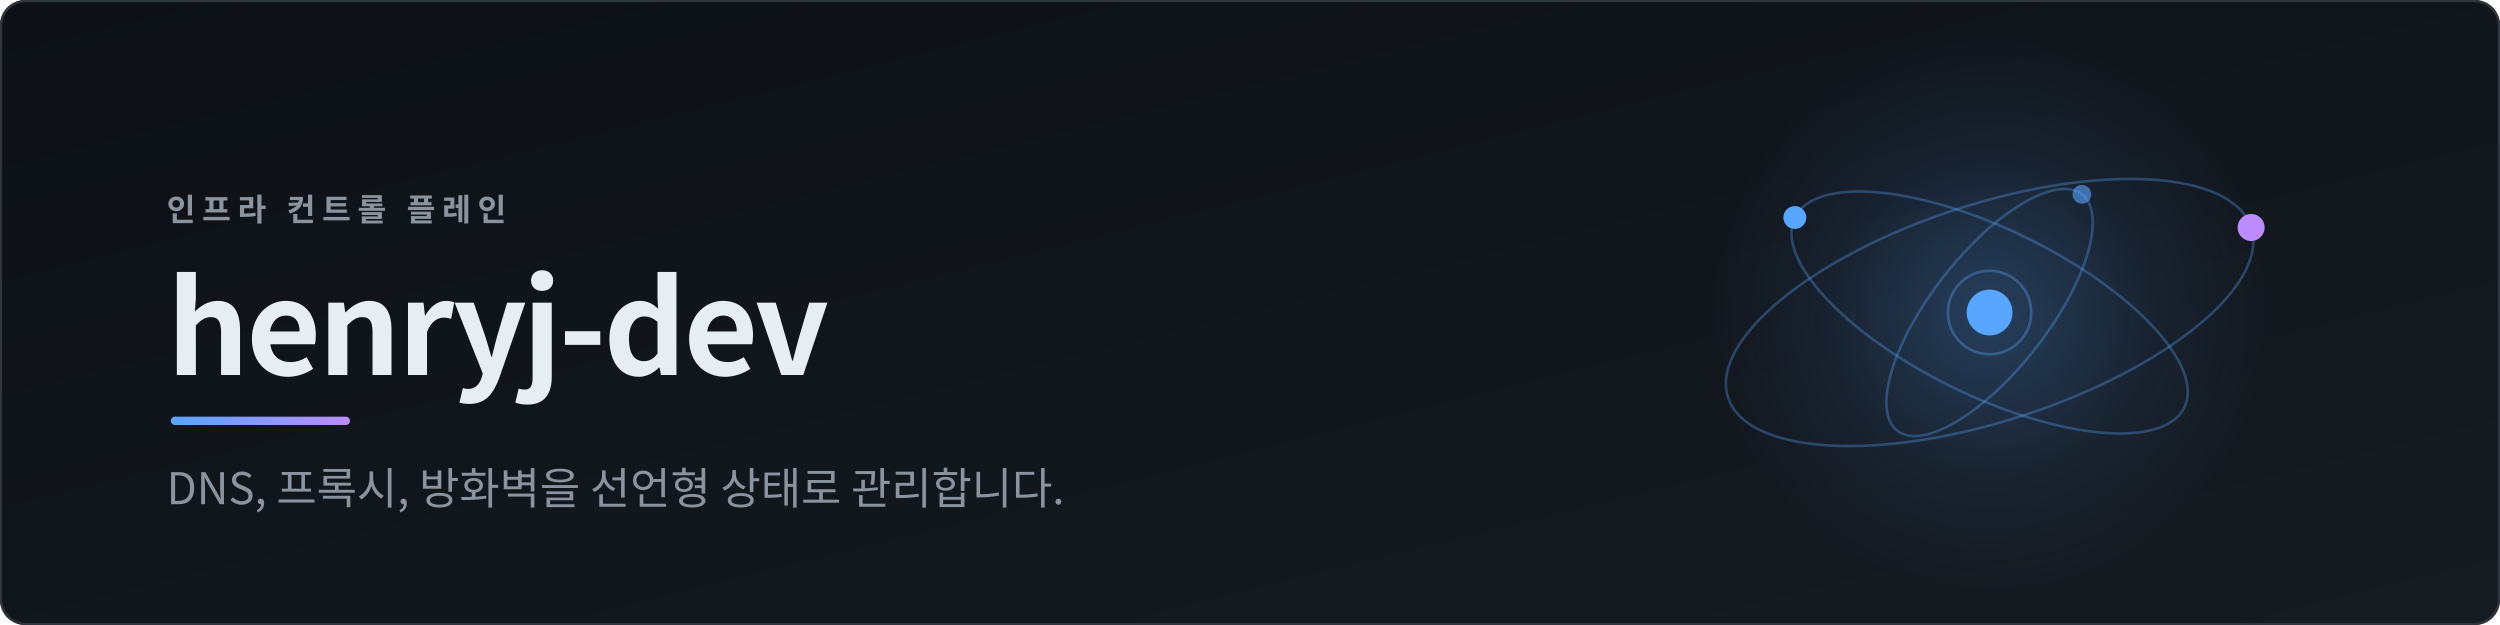
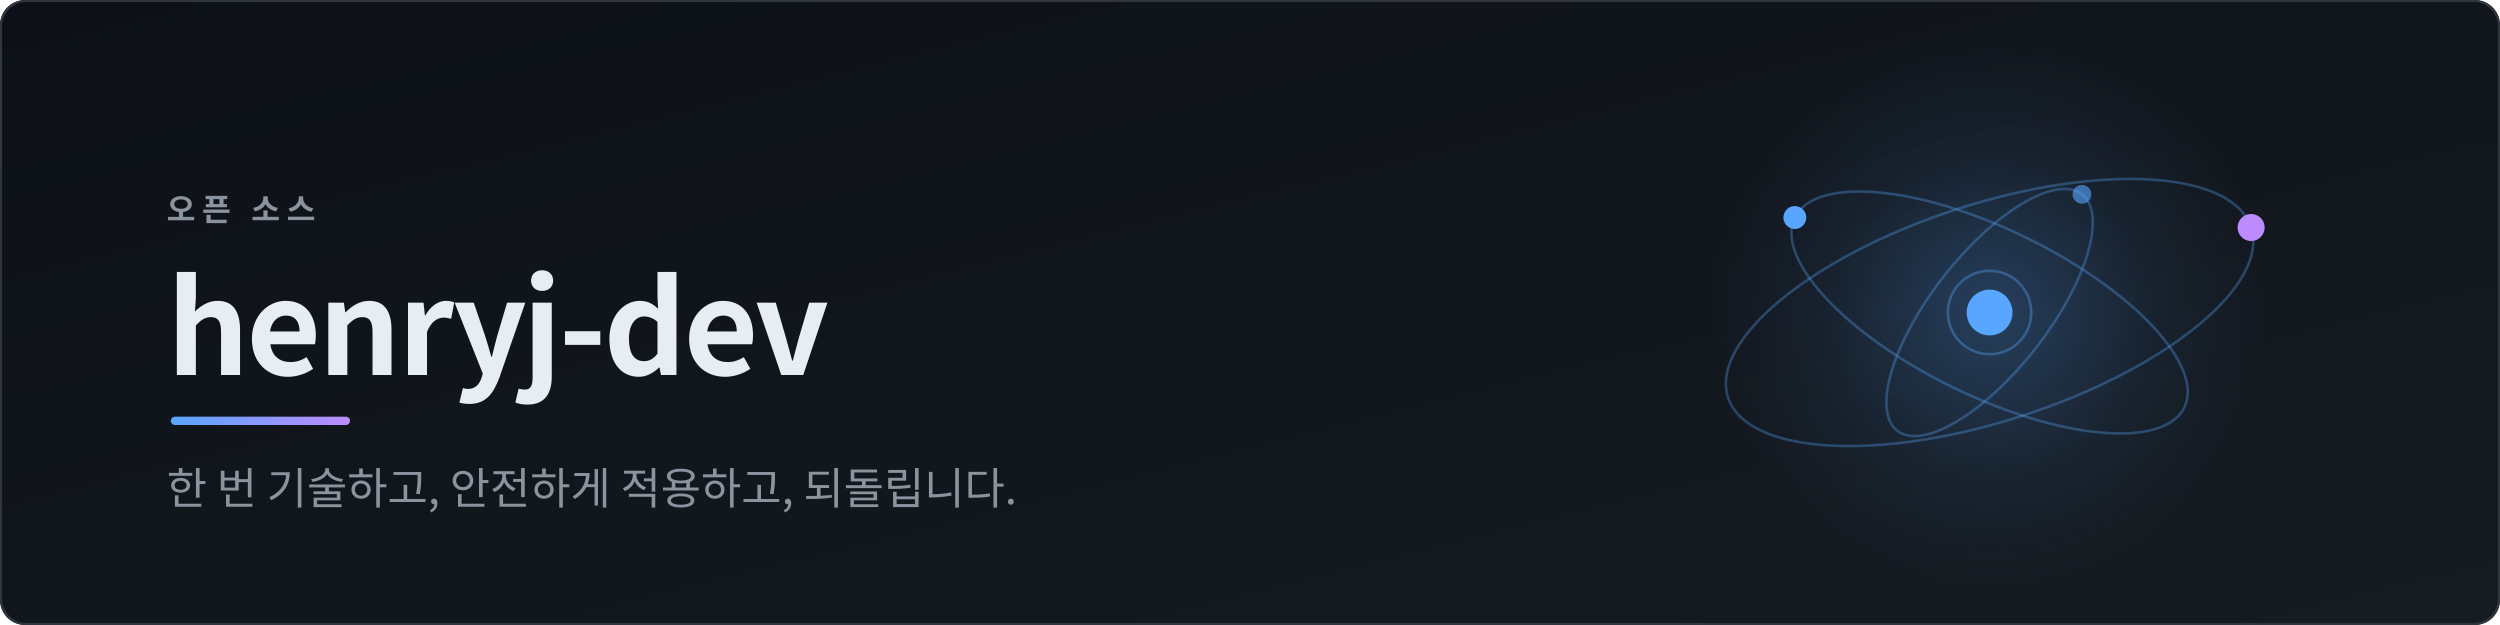
- <svg xmlns="http://www.w3.org/2000/svg" width="1200" height="300" viewBox="0 0 1200 300" role="img" aria-label="henryj-dev — DNS, 프록시, 방화벽을 위한 선언형 컨트롤 플레인">
+ <svg xmlns="http://www.w3.org/2000/svg" width="1200" height="300" viewBox="0 0 1200 300" role="img" aria-label="henryj-dev — 한 번 기술하고, 안전하게 적용하고, 되돌립니다">
  <defs>
    <linearGradient id="bg" x1="0" y1="0" x2="1" y2="1">
      <stop offset="0%" stop-color="#0d1117" />
      <stop offset="100%" stop-color="#161b22" />
    </linearGradient>
    <radialGradient id="glow" cx="50%" cy="50%" r="50%">
      <stop offset="0%" stop-color="#58a6ff" stop-opacity="0.28" />
      <stop offset="60%" stop-color="#58a6ff" stop-opacity="0.07" />
      <stop offset="100%" stop-color="#58a6ff" stop-opacity="0" />
    </radialGradient>
    <linearGradient id="rule" x1="0" y1="0" x2="1" y2="0">
      <stop offset="0%" stop-color="#58a6ff" />
      <stop offset="100%" stop-color="#bc8cff" />
    </linearGradient>
  </defs>
  <rect width="1200" height="300" rx="12" fill="url(#bg)" />
  <rect x="0.5" y="0.5" width="1199" height="299" rx="12" fill="none" stroke="#30363d" />
  <g transform="translate(955 150)">
    <circle r="135" fill="url(#glow)" />
    <g fill="none" stroke="#58a6ff" stroke-opacity="0.32" stroke-width="1.25">
      <ellipse rx="132" ry="52" transform="rotate(-18)" />
      <ellipse rx="104" ry="40" transform="rotate(26)" />
      <ellipse rx="72" ry="28" transform="rotate(-52)" />
    </g>
    <circle r="11" fill="#58a6ff" />
    <circle r="20" fill="none" stroke="#58a6ff" stroke-opacity="0.35" stroke-width="1.25" />
    <g transform="rotate(-18)">
      <circle cx="132" cy="0" r="6.5" fill="#bc8cff" />
    </g>
    <g transform="rotate(26)">
      <circle cx="-104" cy="0" r="5.5" fill="#58a6ff" />
    </g>
    <g transform="rotate(-52)">
      <circle cx="72" cy="0" r="4.5" fill="#58a6ff" fill-opacity="0.6" />
    </g>
  </g>
  <g font-family="ui-sans-serif, -apple-system, BlinkMacSystemFont, 'Segoe UI', 'Apple SD Gothic Neo', 'Malgun Gothic', 'Noto Sans KR', 'Noto Sans CJK KR', Roboto, Helvetica, Arial, sans-serif">
-     <text x="80" y="106" fill="#8b949e" font-size="15" font-weight="600" letter-spacing="3.2">인프라 컨트롤 플레인</text>
+     <text x="80" y="106" fill="#8b949e" font-size="15" font-weight="600" letter-spacing="3.2">오픈 소스</text>
    <text x="80" y="180" fill="#e6edf3" font-size="62" font-weight="700" letter-spacing="-1.5">henryj-dev</text>
    <rect x="82" y="200" width="86" height="4" rx="2" fill="url(#rule)" />
-     <text x="80" y="242" fill="#8b949e" font-size="21" font-weight="450">DNS, 프록시, 방화벽을 선언형 상태로 관리합니다.</text>
+     <text x="80" y="242" fill="#8b949e" font-size="21" font-weight="450">한 번 기술하고, 안전하게 적용하고, 되돌립니다.</text>
  </g>
</svg>
